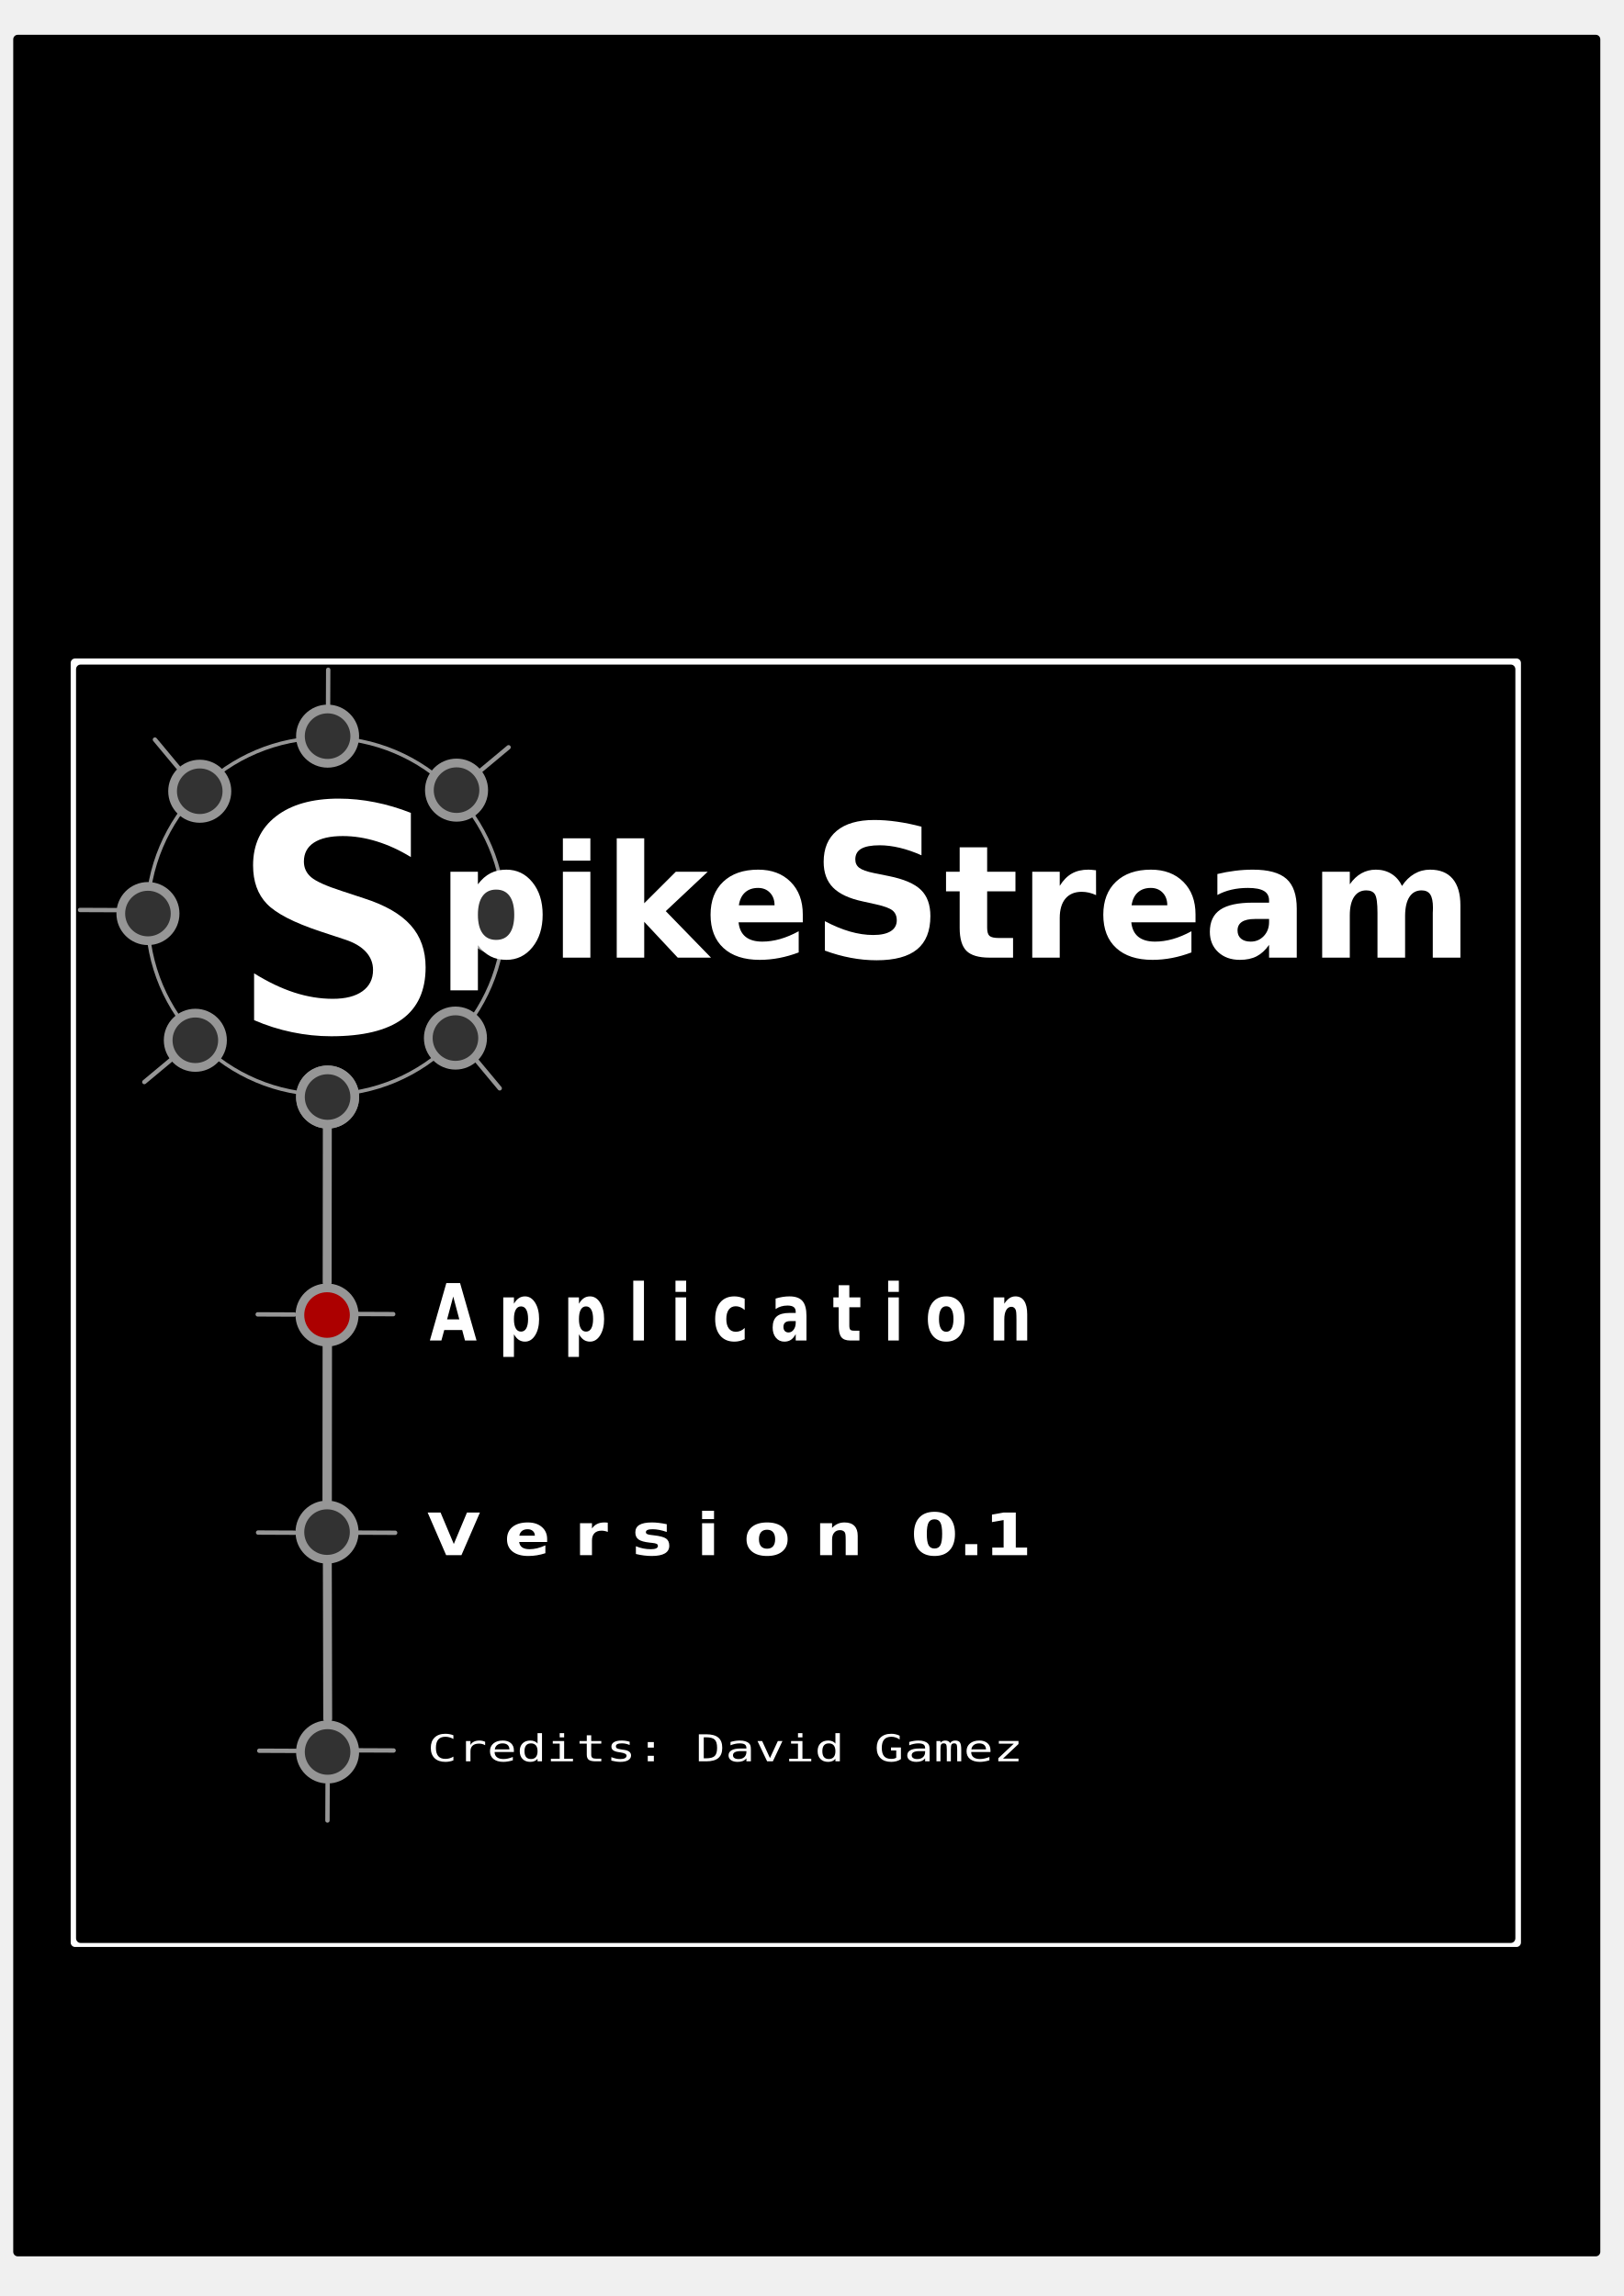
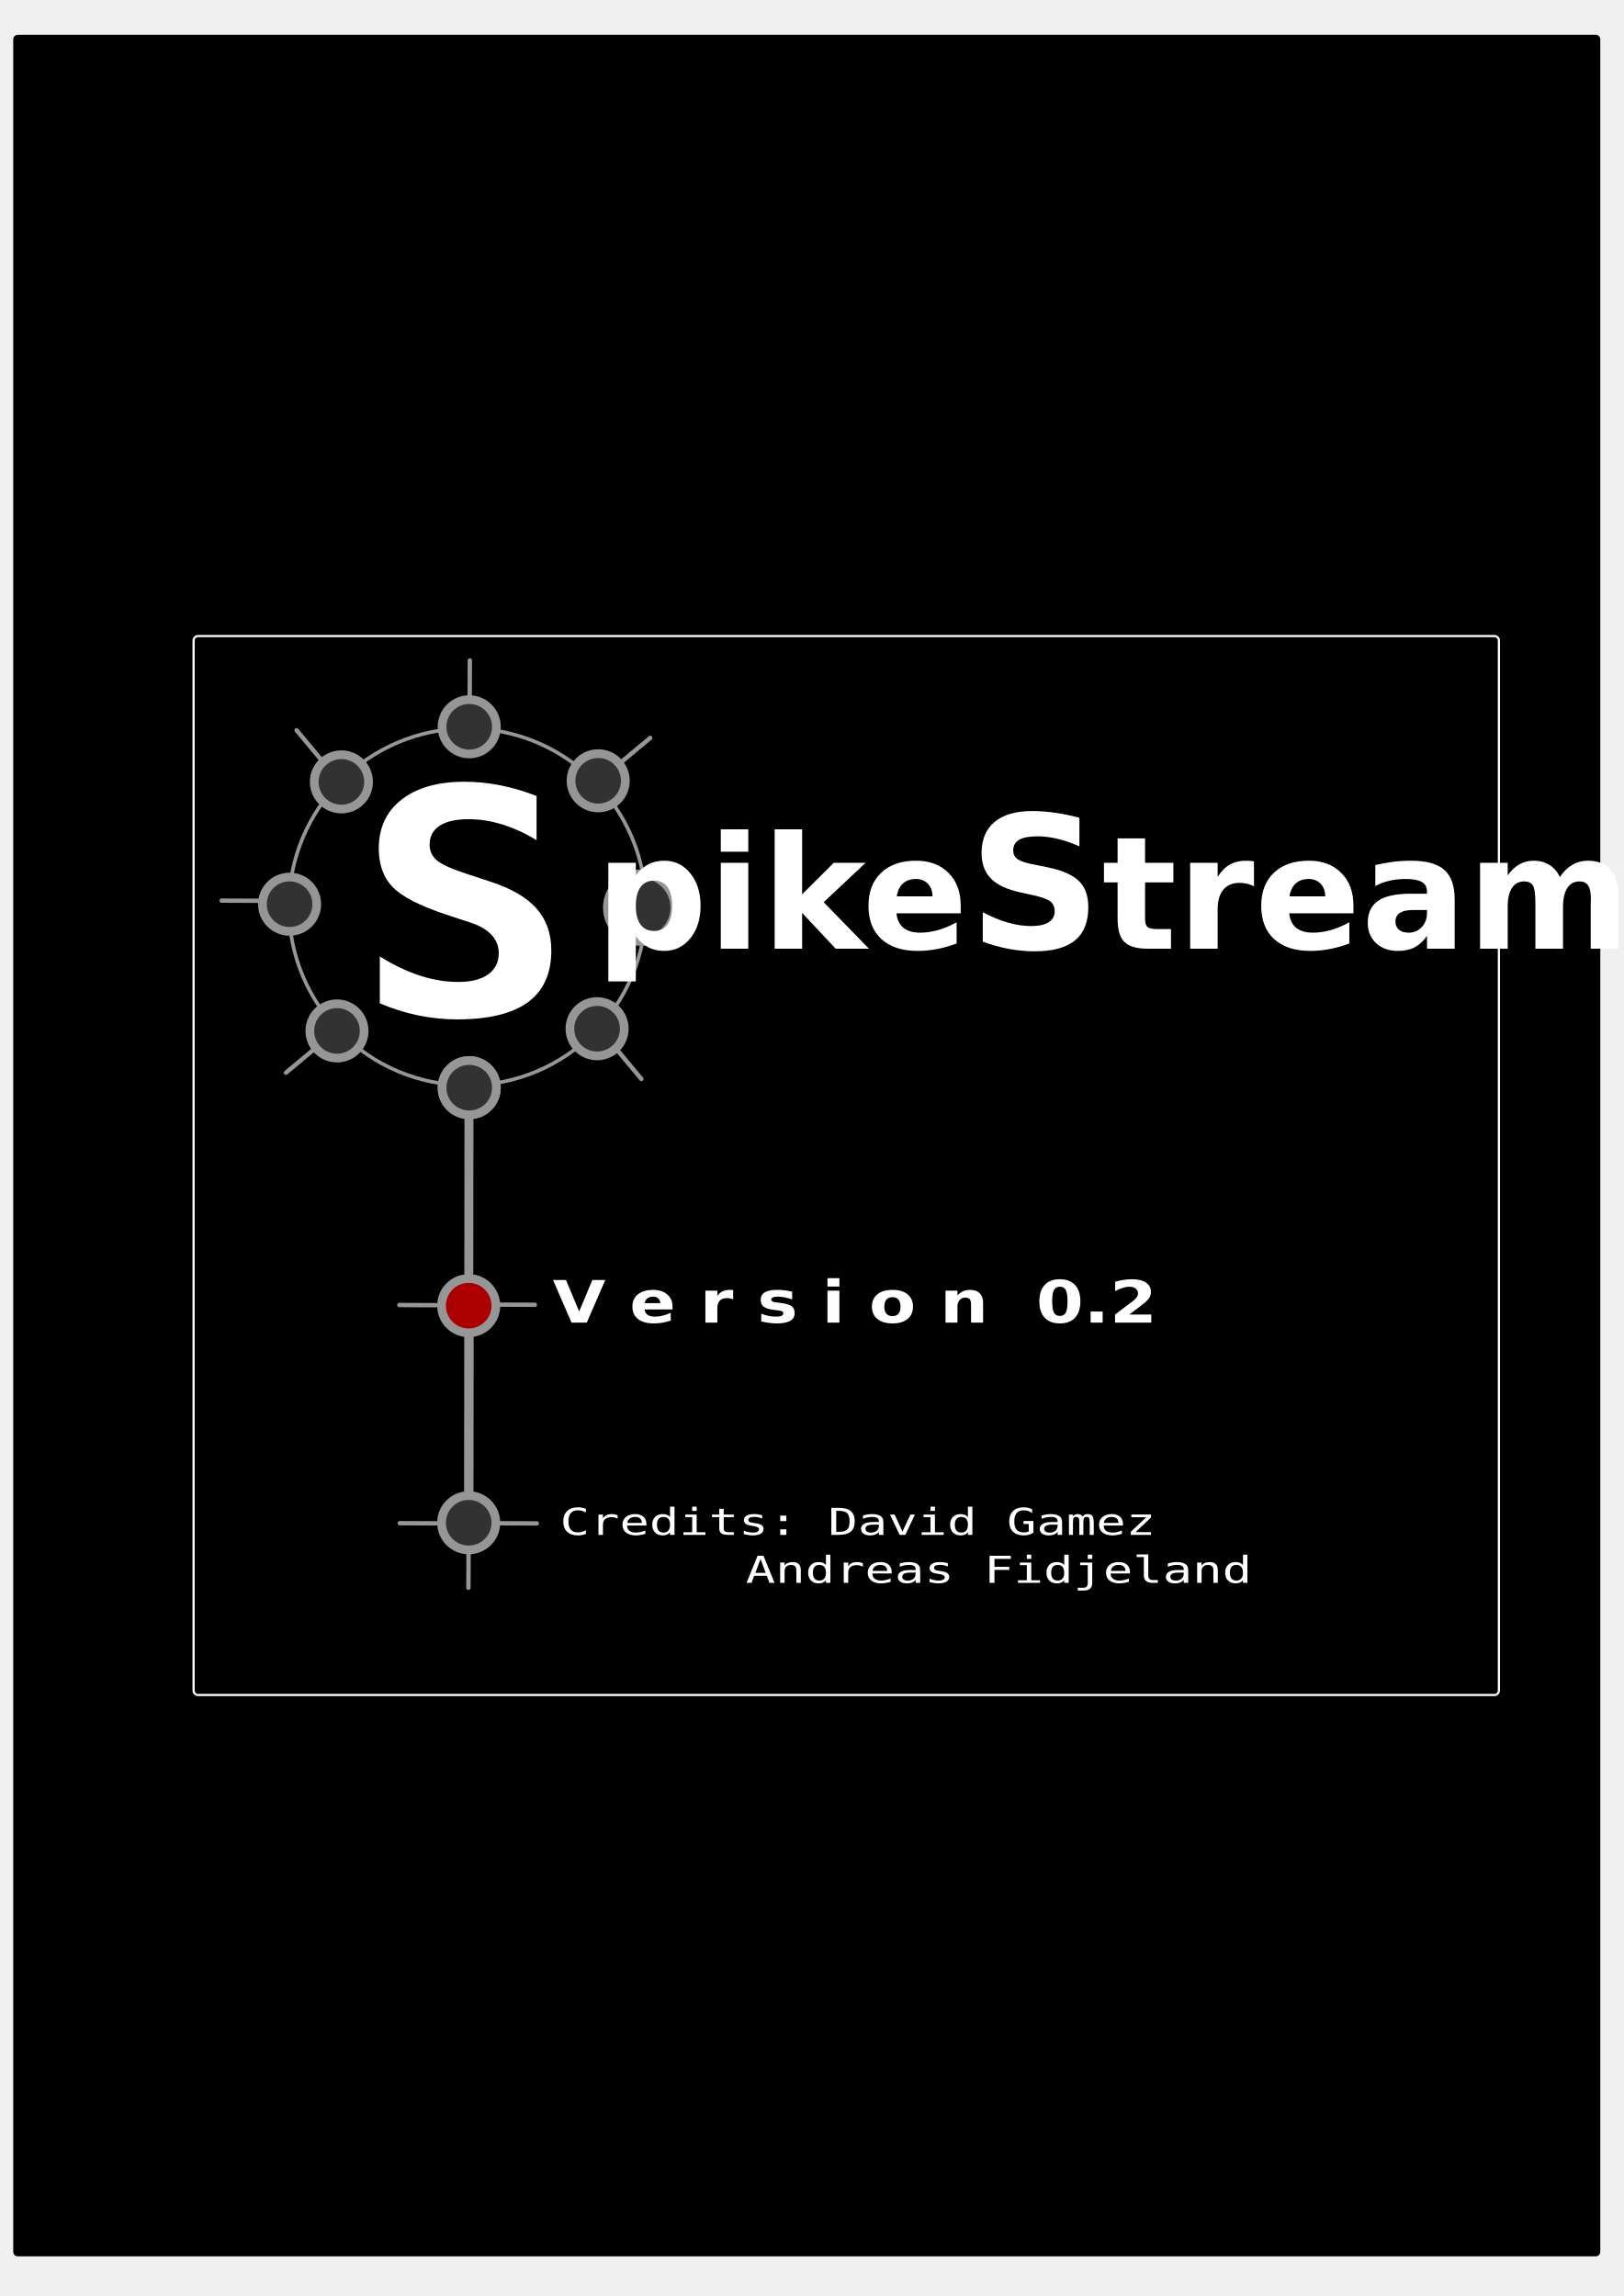
- <svg xmlns="http://www.w3.org/2000/svg" width="744.094" height="1052.362" id="svg2">
+ <svg xmlns="http://www.w3.org/2000/svg" width="744.094" height="1052.362" id="svg2" version="1.1">
  <defs id="defs4" />
  <g id="layer2" style="display:inline">
-     <rect style="fill:black;fill-opacity:1" id="rect8575" width="727.31" height="1018.234" x="6.061" y="15.946" rx="2.072" ry="2.085" />
+     <rect style="fill:#000000;fill-opacity:1" id="rect8575" width="727.31" height="1018.234" x="6.061" y="15.946" rx="2.072" ry="2.085" />
  </g>
  <g id="layer1" style="display:inline">
-     <rect style="fill:white;fill-opacity:1" id="rect9464" width="664.619" height="590.563" x="32.386" y="301.819" rx="2.01" ry="2.066" />
-     <rect style="opacity:1;fill:black;fill-opacity:1;stroke:none;stroke-width:4;stroke-linecap:round;stroke-linejoin:miter;stroke-miterlimit:0;stroke-dasharray:none;stroke-opacity:1" id="rect2347" width="659.599" height="585.947" x="34.848" y="304.598" rx="2.072" ry="2.169" />
-     <path style="opacity:1;fill:none;fill-opacity:1;stroke:#969696;stroke-width:0.766;stroke-linejoin:miter;stroke-miterlimit:0;stroke-dasharray:none;stroke-opacity:1" id="path1378" d="M 317.143 387.362 A 37.857 37.857 0 1 1  241.429,387.362 A 37.857 37.857 0 1 1  317.143 387.362 z" transform="matrix(2.160845,0,0,2.160845,-454.2074,-417.0884)" />
-     <text transform="scale(1.070723,0.933948)" id="text1380" y="506.366" x="98.596" style="font-size:12.849px;font-style:normal;font-weight:normal;line-height:125%;fill:black;fill-opacity:1;stroke:none;stroke-width:1px;stroke-linecap:butt;stroke-linejoin:miter;stroke-opacity:1;font-family:Bitstream Vera Sans" xml:space="preserve">
-       <tspan style="font-size:154.184px;font-style:normal;font-variant:normal;font-weight:bold;font-stretch:normal;text-align:start;line-height:125%;writing-mode:lr-tb;text-anchor:start;fill:white;fill-opacity:1;font-family:SUSE Sans Mono" y="506.366" x="98.596" id="tspan1382">S</tspan>
+     <path style="fill:none;stroke:#969696;stroke-width:0.766;stroke-linejoin:miter;stroke-miterlimit:0;stroke-opacity:1;stroke-dasharray:none" id="path1378" d="m 317.143,387.362 a 37.857,37.857 0 1 1 -75.714,0 37.857,37.857 0 1 1 75.714,0 z" transform="matrix(2.160845,0,0,2.160845,-389.2962,-421.3746)" />
+     <text transform="scale(1.070723,0.9339482)" id="text1380" y="498.085" x="152.404" style="font-size:12.849px;font-style:normal;font-weight:normal;line-height:125%;fill:#000000;fill-opacity:1;stroke:none;font-family:Bitstream Vera Sans" xml:space="preserve">
+       <tspan style="font-size:154.184px;font-style:normal;font-variant:normal;font-weight:bold;font-stretch:normal;text-align:start;line-height:125%;writing-mode:lr-tb;text-anchor:start;fill:#ffffff;fill-opacity:1;font-family:SUSE Sans Mono" y="498.085" x="152.404" id="tspan1382">S</tspan>
    </text>
-     <path transform="matrix(0.408333,0,0,0.408333,114.887,262.1248)" d="M 317.143 387.362 A 37.857 37.857 0 1 1  241.429,387.362 A 37.857 37.857 0 1 1  317.143 387.362 z" id="path1384" style="opacity:1;fill:#323232;fill-opacity:1;stroke:#969696;stroke-width:10;stroke-linejoin:miter;stroke-miterlimit:0;stroke-dasharray:none;stroke-opacity:1" />
-     <path style="opacity:1;fill:#323232;fill-opacity:1;stroke:#969696;stroke-width:12.166;stroke-linejoin:miter;stroke-miterlimit:0;stroke-dasharray:none;stroke-opacity:1" id="path1386" d="M 317.143 387.362 A 37.857 37.857 0 1 1  241.429,387.362 A 37.857 37.857 0 1 1  317.143 387.362 z" transform="matrix(0.328783,0,0,0.328783,116.8912,348.4407)" />
-     <text id="text1388" y="438.929" x="200.368" style="font-size:12px;font-style:normal;font-weight:normal;line-height:125%;fill:black;fill-opacity:1;stroke:none;stroke-width:1px;stroke-linecap:butt;stroke-linejoin:miter;stroke-opacity:1;font-family:Bitstream Vera Sans" xml:space="preserve">
-       <tspan style="font-size:72px;font-style:normal;font-variant:normal;font-weight:bold;font-stretch:normal;text-align:start;line-height:125%;writing-mode:lr-tb;text-anchor:start;fill:white;fill-opacity:1;font-family:SUSE Sans" y="438.929" x="200.368" id="tspan1390">pike<tspan id="tspan1392" style="font-size:85px;font-style:normal;font-variant:normal;font-weight:bold;font-stretch:normal;text-align:start;line-height:125%;writing-mode:lr-tb;text-anchor:start;fill:white;fill-opacity:1;font-family:SUSE Sans">S</tspan>tream</tspan>
+     <path transform="matrix(0.408333,0,0,0.408333,179.7982,257.8386)" d="m 317.143,387.362 a 37.857,37.857 0 1 1 -75.714,0 37.857,37.857 0 1 1 75.714,0 z" id="path1384" style="fill:#323232;fill-opacity:1;stroke:#969696;stroke-width:10;stroke-linejoin:miter;stroke-miterlimit:0;stroke-opacity:1;stroke-dasharray:none" />
+     <path style="fill:#323232;fill-opacity:1;stroke:#969696;stroke-width:12.166;stroke-linejoin:miter;stroke-miterlimit:0;stroke-opacity:1;stroke-dasharray:none" id="path1386" d="m 317.143,387.362 a 37.857,37.857 0 1 1 -75.714,0 37.857,37.857 0 1 1 75.714,0 z" transform="matrix(0.328783,0,0,0.328783,181.8024,344.1545)" />
+     <text id="text1388" y="434.829" x="272.733" style="font-size:12px;font-style:normal;font-weight:normal;line-height:125%;fill:#000000;fill-opacity:1;stroke:none;font-family:Bitstream Vera Sans" xml:space="preserve">
+       <tspan style="font-size:72px;font-style:normal;font-variant:normal;font-weight:bold;font-stretch:normal;text-align:start;line-height:125%;writing-mode:lr-tb;text-anchor:start;fill:#ffffff;fill-opacity:1;font-family:SUSE Sans" y="434.829" x="272.733" id="tspan1390">pike<tspan id="tspan1392" style="font-size:85px;font-style:normal;font-variant:normal;font-weight:bold;font-stretch:normal;text-align:start;line-height:125%;writing-mode:lr-tb;text-anchor:start;fill:#ffffff;fill-opacity:1;font-family:SUSE Sans">S</tspan>tream</tspan>
    </text>
-     <path id="path1394" d="M 220.209,353.226 L 233.066,342.512" style="fill:none;fill-opacity:0.75;fill-rule:evenodd;stroke:#969696;stroke-width:2;stroke-linecap:round;stroke-linejoin:miter;stroke-miterlimit:3.9;stroke-dasharray:none;stroke-opacity:1" />
-     <path id="path1396" d="M 150.336,323.722 L 150.407,306.986" style="fill:none;fill-opacity:0.75;fill-rule:evenodd;stroke:#969696;stroke-width:2;stroke-linecap:round;stroke-linejoin:miter;stroke-miterlimit:3.9;stroke-dasharray:none;stroke-opacity:1" />
-     <path id="path1398" d="M 81.714,351.849 L 71,338.991" style="fill:none;fill-opacity:0.75;fill-rule:evenodd;stroke:#969696;stroke-width:2;stroke-linecap:round;stroke-linejoin:miter;stroke-miterlimit:3.9;stroke-dasharray:none;stroke-opacity:1" />
-     <path style="fill:none;fill-opacity:0.75;fill-rule:evenodd;stroke:#969696;stroke-width:2;stroke-linecap:round;stroke-linejoin:miter;stroke-miterlimit:3.9;stroke-dasharray:none;stroke-opacity:1" d="M 66.143,495.94 L 79,485.226" id="path1400" />
-     <path style="fill:none;fill-opacity:0.75;fill-rule:evenodd;stroke:#969696;stroke-width:2;stroke-linecap:round;stroke-linejoin:miter;stroke-miterlimit:3.9;stroke-dasharray:none;stroke-opacity:1" d="M 53.408,417.149 L 36.671,417.079" id="path1402" />
-     <path id="path1404" d="M 149.929,587.745 L 149.999,517.229" style="fill:none;fill-opacity:0.75;fill-rule:evenodd;stroke:#969696;stroke-width:4.105;stroke-linecap:round;stroke-linejoin:miter;stroke-miterlimit:3.9;stroke-dasharray:none;stroke-opacity:1" />
-     <path transform="matrix(0.328783,0,0,0.328783,117.3963,234.7985)" d="M 317.143 387.362 A 37.857 37.857 0 1 1  241.429,387.362 A 37.857 37.857 0 1 1  317.143 387.362 z" id="path1406" style="opacity:1;fill:#323232;fill-opacity:1;stroke:#969696;stroke-width:12.166;stroke-linejoin:miter;stroke-miterlimit:0;stroke-dasharray:none;stroke-opacity:1" />
-     <path style="opacity:1;fill:#323232;fill-opacity:1;stroke:#969696;stroke-width:12.166;stroke-linejoin:miter;stroke-miterlimit:0;stroke-dasharray:none;stroke-opacity:1" id="path1408" d="M 317.143 387.362 A 37.857 37.857 0 1 1  241.429,387.362 A 37.857 37.857 0 1 1  317.143 387.362 z" transform="matrix(0.328783,0,0,0.328783,58.30238,210.0498)" />
-     <path transform="matrix(0.328783,0,0,0.328783,-0.286523,235.3036)" d="M 317.143 387.362 A 37.857 37.857 0 1 1  241.429,387.362 A 37.857 37.857 0 1 1  317.143 387.362 z" id="path1410" style="opacity:1;fill:#323232;fill-opacity:1;stroke:#969696;stroke-width:12.166;stroke-linejoin:miter;stroke-miterlimit:0;stroke-dasharray:none;stroke-opacity:1" />
-     <path style="opacity:1;fill:#323232;fill-opacity:1;stroke:#969696;stroke-width:12.166;stroke-linejoin:miter;stroke-miterlimit:0;stroke-dasharray:none;stroke-opacity:1" id="path1412" d="M 317.143 387.362 A 37.857 37.857 0 1 1  241.429,387.362 A 37.857 37.857 0 1 1  317.143 387.362 z" transform="matrix(0.328783,0,0,0.328783,-24.02512,291.3671)" />
-     <path transform="matrix(0.328783,0,0,0.328783,-2.306823,349.4509)" d="M 317.143 387.362 A 37.857 37.857 0 1 1  241.429,387.362 A 37.857 37.857 0 1 1  317.143 387.362 z" id="path1414" style="opacity:1;fill:#323232;fill-opacity:1;stroke:#969696;stroke-width:12.166;stroke-linejoin:miter;stroke-miterlimit:0;stroke-dasharray:none;stroke-opacity:1" />
-     <path style="opacity:1;fill:white;fill-opacity:1;stroke:#969696;stroke-width:12.166;stroke-linejoin:miter;stroke-miterlimit:0;stroke-dasharray:none;stroke-opacity:1" id="path1416" d="M 317.143 387.362 A 37.857 37.857 0 1 1  241.429,387.362 A 37.857 37.857 0 1 1  317.143 387.362 z" transform="matrix(0.328783,0,0,0.328783,58.30238,375.4623)" />
-     <path style="fill:none;fill-opacity:0.75;fill-rule:evenodd;stroke:#969696;stroke-width:2;stroke-linecap:round;stroke-linejoin:miter;stroke-miterlimit:3.9;stroke-dasharray:none;stroke-opacity:1" d="M 229,498.826 L 218.286,485.969" id="path1418" />
-     <path transform="matrix(0.328783,0,0,0.328783,58.30238,375.4623)" d="M 317.143 387.362 A 37.857 37.857 0 1 1  241.429,387.362 A 37.857 37.857 0 1 1  317.143 387.362 z" id="path1420" style="opacity:1;fill:#323232;fill-opacity:1;stroke:#969696;stroke-width:12.166;stroke-linejoin:miter;stroke-miterlimit:0;stroke-dasharray:none;stroke-opacity:1" />
-     <path style="fill:none;fill-opacity:0.75;fill-rule:evenodd;stroke:#969696;stroke-width:4.315;stroke-linecap:round;stroke-linejoin:miter;stroke-miterlimit:3.9;stroke-dasharray:none;stroke-opacity:1" d="M 149.929,687.574 L 149.999,609.66" id="path1422" />
-     <path id="path1424" d="M 150.181,787.817 L 149.999,713.468" style="fill:none;fill-opacity:0.75;fill-rule:evenodd;stroke:#969696;stroke-width:4.083;stroke-linecap:round;stroke-linejoin:miter;stroke-miterlimit:3.9;stroke-dasharray:none;stroke-opacity:1" />
-     <path style="opacity:1;fill:#ac0000;fill-opacity:1;stroke:#969696;stroke-width:12.166;stroke-linejoin:miter;stroke-miterlimit:0;stroke-dasharray:none;stroke-opacity:1" id="path1426" d="M 317.143 387.362 A 37.857 37.857 0 1 1  241.429,387.362 A 37.857 37.857 0 1 1  317.143 387.362 z" transform="matrix(0.328783,0,0,0.328783,58.04978,475.3775)" />
-     <path style="opacity:1;fill:#323232;fill-opacity:1;stroke:#969696;stroke-width:12.166;stroke-linejoin:miter;stroke-miterlimit:0;stroke-dasharray:none;stroke-opacity:1" id="path1428" d="M 317.143 387.362 A 37.857 37.857 0 1 1  241.429,387.362 A 37.857 37.857 0 1 1  317.143 387.362 z" transform="matrix(0.328783,0,0,0.328783,58.04978,574.8776)" />
-     <path transform="matrix(0.328783,0,0,0.328783,58.30238,675.6403)" d="M 317.143 387.362 A 37.857 37.857 0 1 1  241.429,387.362 A 37.857 37.857 0 1 1  317.143 387.362 z" id="path1430" style="opacity:1;fill:#323232;fill-opacity:1;stroke:#969696;stroke-width:12.166;stroke-linejoin:miter;stroke-miterlimit:0;stroke-dasharray:none;stroke-opacity:1" />
-     <path id="path1432" d="M 134.836,602.507 L 118.1,602.436" style="fill:none;fill-opacity:0.75;fill-rule:evenodd;stroke:#969696;stroke-width:2;stroke-linecap:round;stroke-linejoin:miter;stroke-miterlimit:3.9;stroke-dasharray:none;stroke-opacity:1" />
-     <path style="fill:none;fill-opacity:0.75;fill-rule:evenodd;stroke:#969696;stroke-width:2;stroke-linecap:round;stroke-linejoin:miter;stroke-miterlimit:3.9;stroke-dasharray:none;stroke-opacity:1" d="M 180.193,602.328 L 163.457,602.257" id="path1434" />
-     <path id="path1436" d="M 135.015,702.507 L 118.279,702.436" style="fill:none;fill-opacity:0.75;fill-rule:evenodd;stroke:#969696;stroke-width:2;stroke-linecap:round;stroke-linejoin:miter;stroke-miterlimit:3.9;stroke-dasharray:none;stroke-opacity:1" />
-     <path style="fill:none;fill-opacity:0.75;fill-rule:evenodd;stroke:#969696;stroke-width:2;stroke-linecap:round;stroke-linejoin:miter;stroke-miterlimit:3.9;stroke-dasharray:none;stroke-opacity:1" d="M 181.086,702.54 L 164.35,702.469" id="path1438" />
-     <path style="fill:none;fill-opacity:0.75;fill-rule:evenodd;stroke:#969696;stroke-width:2;stroke-linecap:round;stroke-linejoin:miter;stroke-miterlimit:3.9;stroke-dasharray:none;stroke-opacity:1" d="M 180.372,802.328 L 163.636,802.257" id="path1440" />
-     <path id="path1442" d="M 135.55,802.507 L 118.814,802.436" style="fill:none;fill-opacity:0.75;fill-rule:evenodd;stroke:#969696;stroke-width:2;stroke-linecap:round;stroke-linejoin:miter;stroke-miterlimit:3.9;stroke-dasharray:none;stroke-opacity:1" />
-     <path id="path1444" d="M 150.061,834.411 L 150.132,817.675" style="fill:none;fill-opacity:0.75;fill-rule:evenodd;stroke:#969696;stroke-width:2;stroke-linecap:round;stroke-linejoin:miter;stroke-miterlimit:3.9;stroke-dasharray:none;stroke-opacity:1" />
-     <text id="text2343" y="540.973" x="223.583" style="font-size:13.629px;font-style:normal;font-weight:normal;line-height:125%;fill:black;fill-opacity:1;stroke:none;stroke-width:1px;stroke-linecap:butt;stroke-linejoin:miter;stroke-opacity:1;font-family:Bitstream Vera Sans" xml:space="preserve" transform="scale(0.880465,1.135763)">
-       <tspan style="font-size:31.801px;font-style:normal;font-variant:normal;font-weight:bold;font-stretch:normal;text-align:start;line-height:125%;writing-mode:lr-tb;text-anchor:start;fill:white;fill-opacity:1;font-family:SUSE Sans" y="540.973" x="223.583" id="tspan2345">A p p l i c a t i o n</tspan>
+     <path id="path1394" d="M 285.12,348.94 297.978,338.226" style="fill:none;stroke:#969696;stroke-width:2;stroke-linecap:round;stroke-linejoin:miter;stroke-miterlimit:3.9;stroke-opacity:1;stroke-dasharray:none" />
+     <path id="path1396" d="m 215.247,319.436 0.071,-16.736" style="fill:none;stroke:#969696;stroke-width:2;stroke-linecap:round;stroke-linejoin:miter;stroke-miterlimit:3.9;stroke-opacity:1;stroke-dasharray:none" />
+     <path id="path1398" d="M 146.626,347.562 135.911,334.705" style="fill:none;stroke:#969696;stroke-width:2;stroke-linecap:round;stroke-linejoin:miter;stroke-miterlimit:3.9;stroke-opacity:1;stroke-dasharray:none" />
+     <path style="fill:none;stroke:#969696;stroke-width:2;stroke-linecap:round;stroke-linejoin:miter;stroke-miterlimit:3.9;stroke-opacity:1;stroke-dasharray:none" d="m 131.054,491.654 12.857,-10.714" id="path1400" />
+     <path style="fill:none;stroke:#969696;stroke-width:2;stroke-linecap:round;stroke-linejoin:miter;stroke-miterlimit:3.9;stroke-opacity:1;stroke-dasharray:none" d="m 118.319,412.863 -16.736,-0.071" id="path1402" />
+     <path id="path1404" d="m 214.84,583.459 0.071,-70.516" style="fill:none;stroke:#969696;stroke-width:4.105;stroke-linecap:round;stroke-linejoin:miter;stroke-miterlimit:3.9;stroke-opacity:1;stroke-dasharray:none" />
+     <path transform="matrix(0.328783,0,0,0.328783,182.3075,230.5123)" d="m 317.143,387.362 a 37.857,37.857 0 1 1 -75.714,0 37.857,37.857 0 1 1 75.714,0 z" id="path1406" style="fill:#323232;fill-opacity:1;stroke:#969696;stroke-width:12.166;stroke-linejoin:miter;stroke-miterlimit:0;stroke-opacity:1;stroke-dasharray:none" />
+     <path style="fill:#323232;fill-opacity:1;stroke:#969696;stroke-width:12.166;stroke-linejoin:miter;stroke-miterlimit:0;stroke-opacity:1;stroke-dasharray:none" id="path1408" d="m 317.143,387.362 a 37.857,37.857 0 1 1 -75.714,0 37.857,37.857 0 1 1 75.714,0 z" transform="matrix(0.328783,0,0,0.328783,123.2136,205.7636)" />
+     <path transform="matrix(0.328783,0,0,0.328783,64.62472,231.0174)" d="m 317.143,387.362 a 37.857,37.857 0 1 1 -75.714,0 37.857,37.857 0 1 1 75.714,0 z" id="path1410" style="fill:#323232;fill-opacity:1;stroke:#969696;stroke-width:12.166;stroke-linejoin:miter;stroke-miterlimit:0;stroke-opacity:1;stroke-dasharray:none" />
+     <path style="fill:#323232;fill-opacity:1;stroke:#969696;stroke-width:12.166;stroke-linejoin:miter;stroke-miterlimit:0;stroke-opacity:1;stroke-dasharray:none" id="path1412" d="m 317.143,387.362 a 37.857,37.857 0 1 1 -75.714,0 37.857,37.857 0 1 1 75.714,0 z" transform="matrix(0.328783,0,0,0.328783,40.88612,287.0809)" />
+     <path transform="matrix(0.328783,0,0,0.328783,62.60442,345.1647)" d="m 317.143,387.362 a 37.857,37.857 0 1 1 -75.714,0 37.857,37.857 0 1 1 75.714,0 z" id="path1414" style="fill:#323232;fill-opacity:1;stroke:#969696;stroke-width:12.166;stroke-linejoin:miter;stroke-miterlimit:0;stroke-opacity:1;stroke-dasharray:none" />
+     <path style="fill:#ffffff;fill-opacity:1;stroke:#969696;stroke-width:12.166;stroke-linejoin:miter;stroke-miterlimit:0;stroke-opacity:1;stroke-dasharray:none" id="path1416" d="m 317.143,387.362 a 37.857,37.857 0 1 1 -75.714,0 37.857,37.857 0 1 1 75.714,0 z" transform="matrix(0.328783,0,0,0.328783,123.2136,371.1761)" />
+     <path style="fill:none;stroke:#969696;stroke-width:2;stroke-linecap:round;stroke-linejoin:miter;stroke-miterlimit:3.9;stroke-opacity:1;stroke-dasharray:none" d="M 293.911,494.54 283.197,481.683" id="path1418" />
+     <path transform="matrix(0.328783,0,0,0.328783,123.2136,371.1761)" d="m 317.143,387.362 a 37.857,37.857 0 1 1 -75.714,0 37.857,37.857 0 1 1 75.714,0 z" id="path1420" style="fill:#323232;fill-opacity:1;stroke:#969696;stroke-width:12.166;stroke-linejoin:miter;stroke-miterlimit:0;stroke-opacity:1;stroke-dasharray:none" />
+     <path style="fill:none;stroke:#969696;stroke-width:4.315;stroke-linecap:round;stroke-linejoin:miter;stroke-miterlimit:3.9;stroke-opacity:1;stroke-dasharray:none" d="m 214.84,683.288 0.071,-77.914" id="path1422" />
+     <path style="fill:#ac0000;fill-opacity:1;stroke:#969696;stroke-width:12.166;stroke-linejoin:miter;stroke-miterlimit:0;stroke-opacity:1;stroke-dasharray:none" id="path1426" d="m 317.143,387.362 a 37.857,37.857 0 1 1 -75.714,0 37.857,37.857 0 1 1 75.714,0 z" transform="matrix(0.328783,0,0,0.328783,122.961,471.0913)" />
+     <path style="fill:#323232;fill-opacity:1;stroke:#969696;stroke-width:12.166;stroke-linejoin:miter;stroke-miterlimit:0;stroke-opacity:1;stroke-dasharray:none" id="path1428" d="m 317.143,387.362 a 37.857,37.857 0 1 1 -75.714,0 37.857,37.857 0 1 1 75.714,0 z" transform="matrix(0.328783,0,0,0.328783,122.961,570.5914)" />
+     <path id="path1432" d="m 199.747,598.22 -16.736,-0.071" style="fill:none;stroke:#969696;stroke-width:2;stroke-linecap:round;stroke-linejoin:miter;stroke-miterlimit:3.9;stroke-opacity:1;stroke-dasharray:none" />
+     <path style="fill:none;stroke:#969696;stroke-width:2;stroke-linecap:round;stroke-linejoin:miter;stroke-miterlimit:3.9;stroke-opacity:1;stroke-dasharray:none" d="m 245.104,598.042 -16.736,-0.071" id="path1434" />
+     <path id="path1436" d="m 199.926,698.22 -16.736,-0.071" style="fill:none;stroke:#969696;stroke-width:2;stroke-linecap:round;stroke-linejoin:miter;stroke-miterlimit:3.9;stroke-opacity:1;stroke-dasharray:none" />
+     <path style="fill:none;stroke:#969696;stroke-width:2;stroke-linecap:round;stroke-linejoin:miter;stroke-miterlimit:3.9;stroke-opacity:1;stroke-dasharray:none" d="m 245.997,698.254 -16.736,-0.071" id="path1438" />
+     <path id="path1444" d="m 214.662,727.722 0.071,-16.736" style="fill:none;stroke:#969696;stroke-width:2;stroke-linecap:round;stroke-linejoin:miter;stroke-miterlimit:3.9;stroke-opacity:1;stroke-dasharray:none" />
+     <text xml:space="preserve" style="font-size:10.465px;font-style:normal;font-weight:normal;line-height:100%;fill:#000000;fill-opacity:1;stroke:none;font-family:Bitstream Vera Sans" x="222.341" y="811.928" id="text7659" transform="scale(1.154125,0.8664571)">
+       <tspan id="tspan7687" x="222.341" y="811.928" style="font-size:19.645px;font-style:normal;font-variant:normal;font-weight:normal;font-stretch:normal;text-align:start;line-height:100%;writing-mode:lr-tb;text-anchor:start;fill:#ffffff;fill-opacity:1;font-family:DejaVu Sans Mono">Credits: David Gamez</tspan>
    </text>
-     <text xml:space="preserve" style="font-size:10.465px;font-style:normal;font-weight:normal;line-height:100%;fill:black;fill-opacity:1;stroke:none;stroke-width:1px;stroke-linecap:butt;stroke-linejoin:miter;stroke-opacity:1;font-family:Bitstream Vera Sans" x="169.731" y="931.726" id="text7659" transform="scale(1.154125,0.866457)">
-       <tspan id="tspan7687" x="169.731" y="931.726" style="font-size:19.645px;font-style:normal;font-variant:normal;font-weight:normal;font-stretch:normal;text-align:start;line-height:100%;writing-mode:lr-tb;text-anchor:start;fill:white;fill-opacity:1;font-family:DejaVu Sans Mono">Credits: David Gamez</tspan>
+     <text xml:space="preserve" style="font-size:12.418px;font-style:normal;font-weight:normal;line-height:125%;fill:#000000;fill-opacity:1;stroke:none;font-family:Bitstream Vera Sans" x="234.161" y="655.721" id="text7663" transform="scale(1.081681,0.924487)">
+       <tspan id="tspan7665" x="234.161" y="655.721" style="font-size:28.976px;font-style:normal;font-variant:normal;font-weight:bold;font-stretch:normal;text-align:start;line-height:125%;writing-mode:lr-tb;text-anchor:start;fill:#ffffff;fill-opacity:1;font-family:SUSE Sans">V e r s i o n  0.2</tspan>
    </text>
-     <text xml:space="preserve" style="font-size:12.418px;font-style:normal;font-weight:normal;line-height:125%;fill:black;fill-opacity:1;stroke:none;stroke-width:1px;stroke-linecap:butt;stroke-linejoin:miter;stroke-opacity:1;font-family:Bitstream Vera Sans" x="181.043" y="771.024" id="text7663" transform="scale(1.081681,0.924487)">
-       <tspan id="tspan7665" x="181.043" y="771.024" style="font-size:28.976px;font-style:normal;font-variant:normal;font-weight:bold;font-stretch:normal;text-align:start;line-height:125%;writing-mode:lr-tb;text-anchor:start;fill:white;fill-opacity:1;font-family:SUSE Sans">V e r s i o n  0.1</tspan>
+     <text transform="scale(1.154125,0.8664571)" id="text3026" y="837.307" x="296.076" style="font-size:10.465px;font-style:normal;font-weight:normal;line-height:100%;fill:#000000;fill-opacity:1;stroke:none;font-family:Bitstream Vera Sans" xml:space="preserve">
+       <tspan style="font-size:19.645px;font-style:normal;font-variant:normal;font-weight:normal;font-stretch:normal;text-align:start;line-height:100%;writing-mode:lr-tb;text-anchor:start;fill:#ffffff;fill-opacity:1;font-family:DejaVu Sans Mono" y="837.307" x="296.076" id="tspan3028">Andreas Fidjeland </tspan>
    </text>
+     <rect style="fill:none;stroke:#ffffff;stroke-width:1;stroke-linecap:round;stroke-linejoin:round;stroke-miterlimit:4;stroke-opacity:1;stroke-dasharray:none;stroke-dashoffset:0" id="rect3030" width="598.177" height="485.363" x="88.723" y="291.538" rx="2.01" ry="2.066" />
  </g>
</svg>
